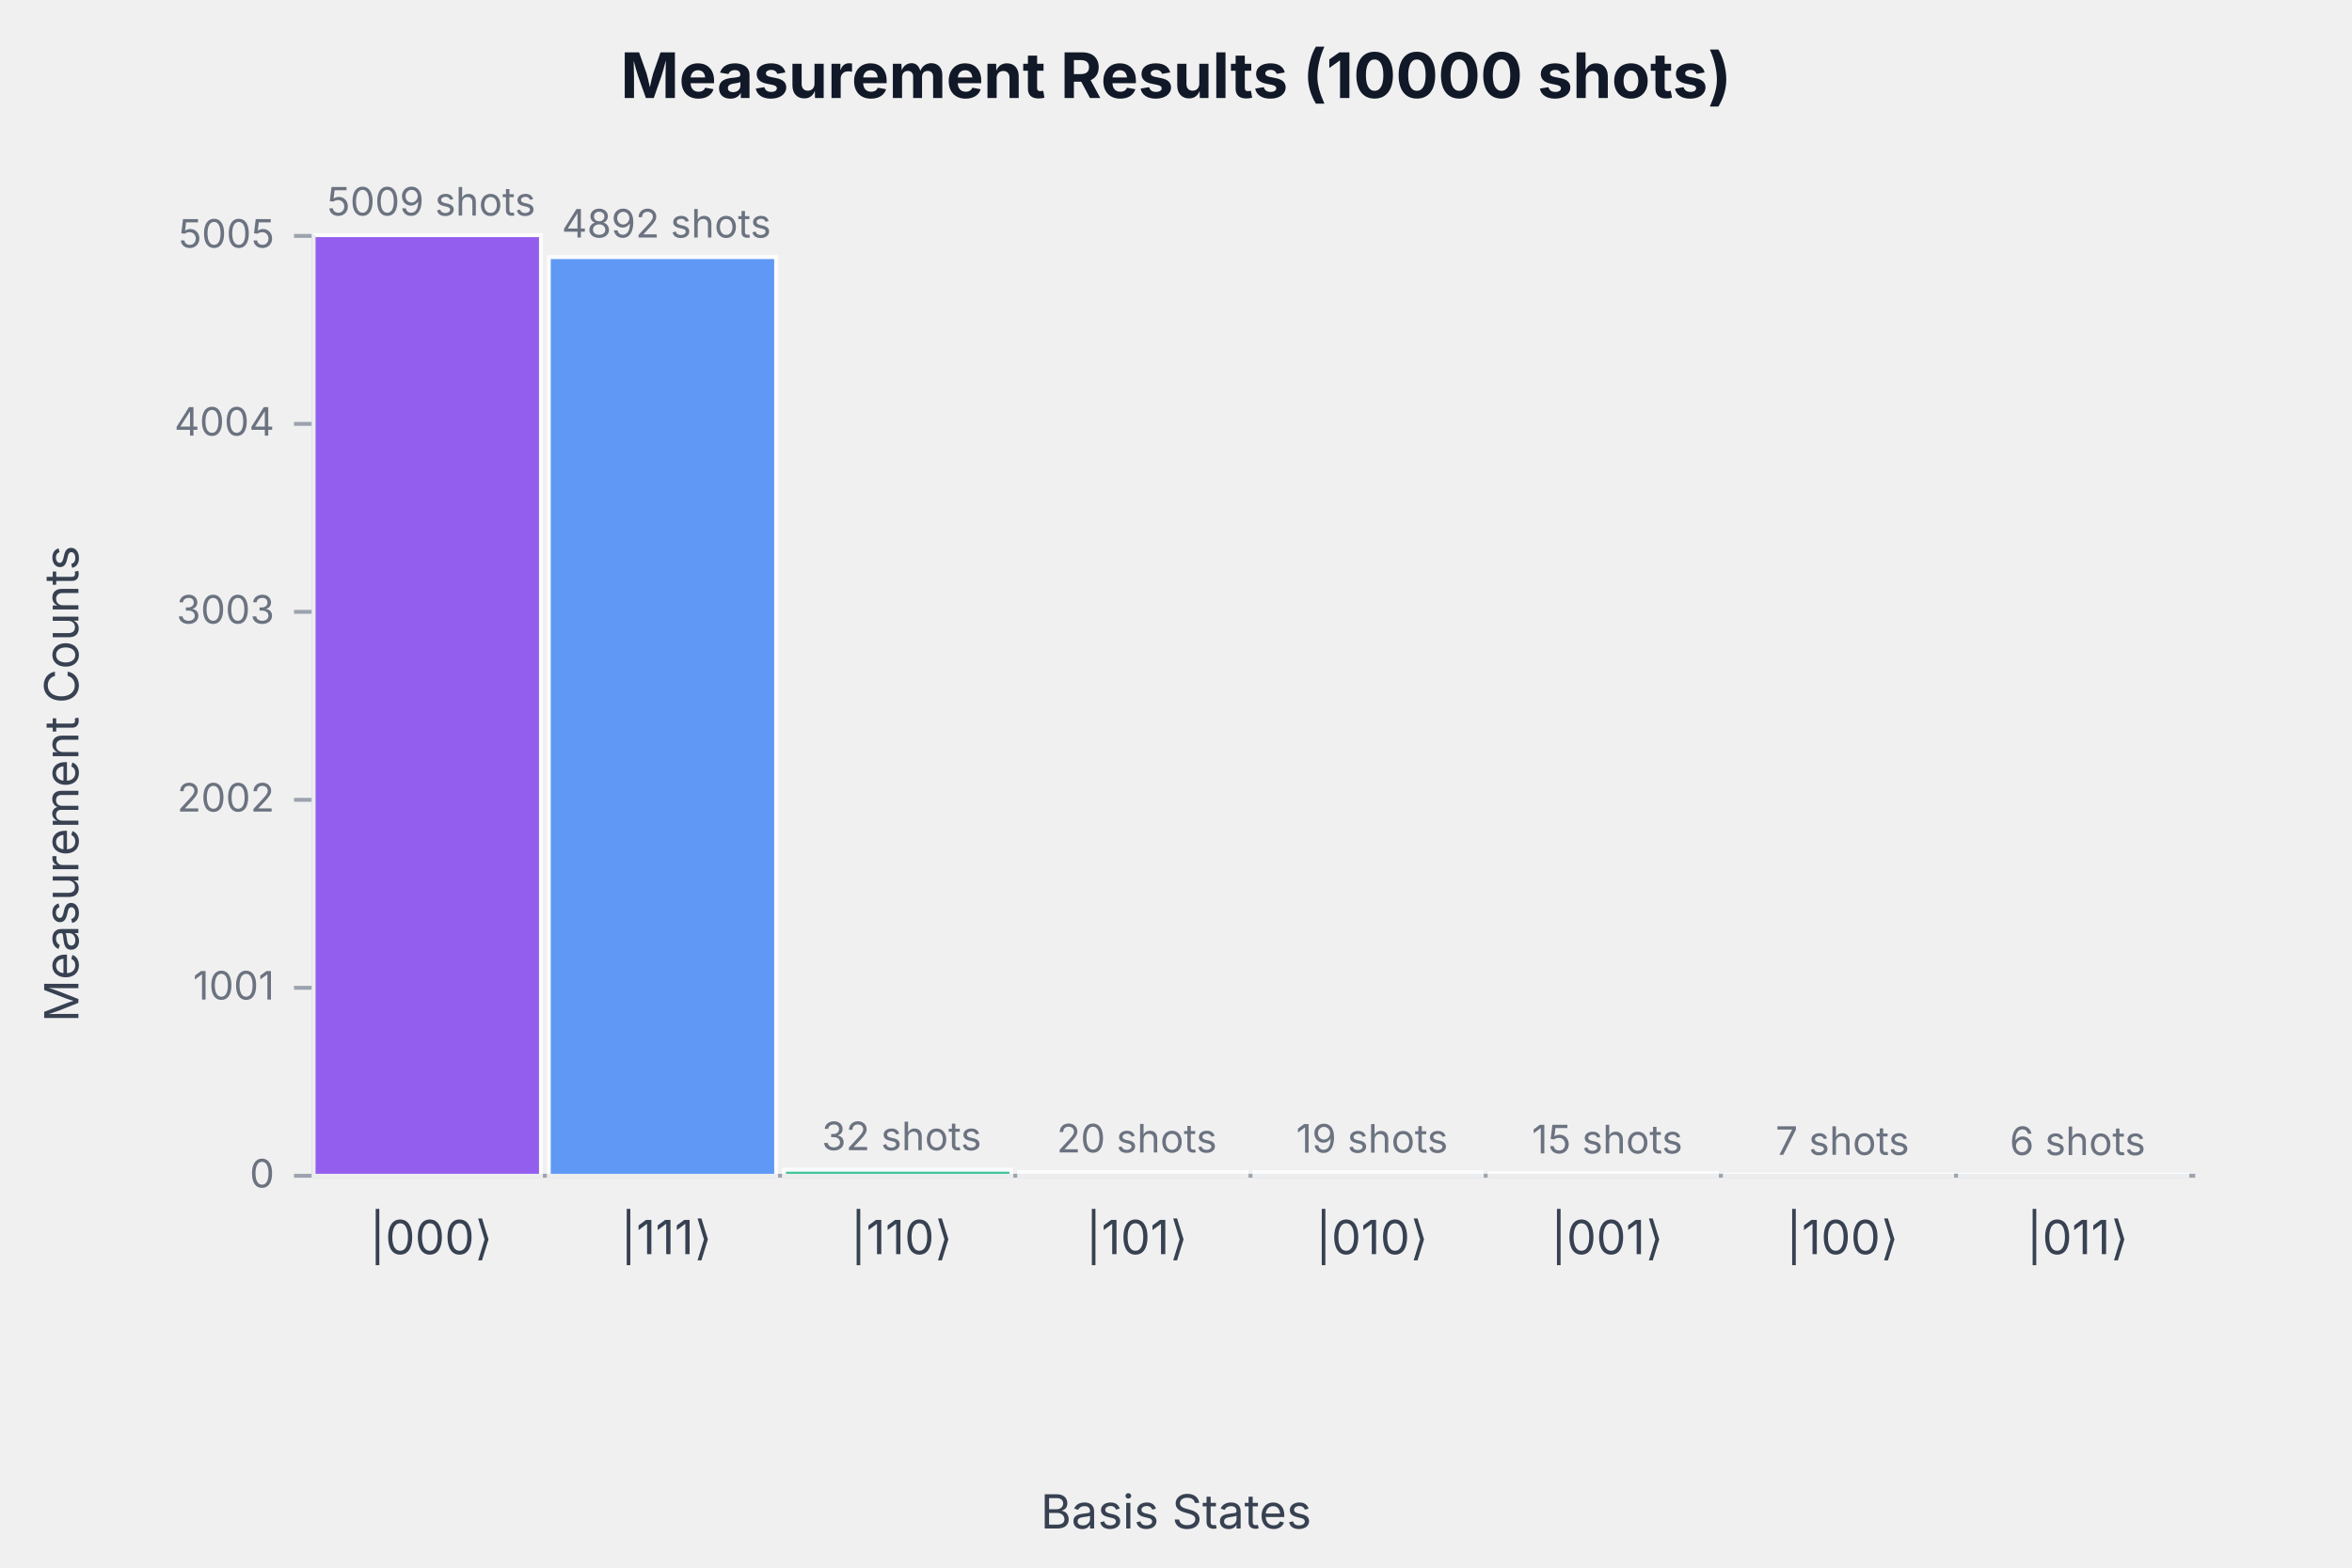
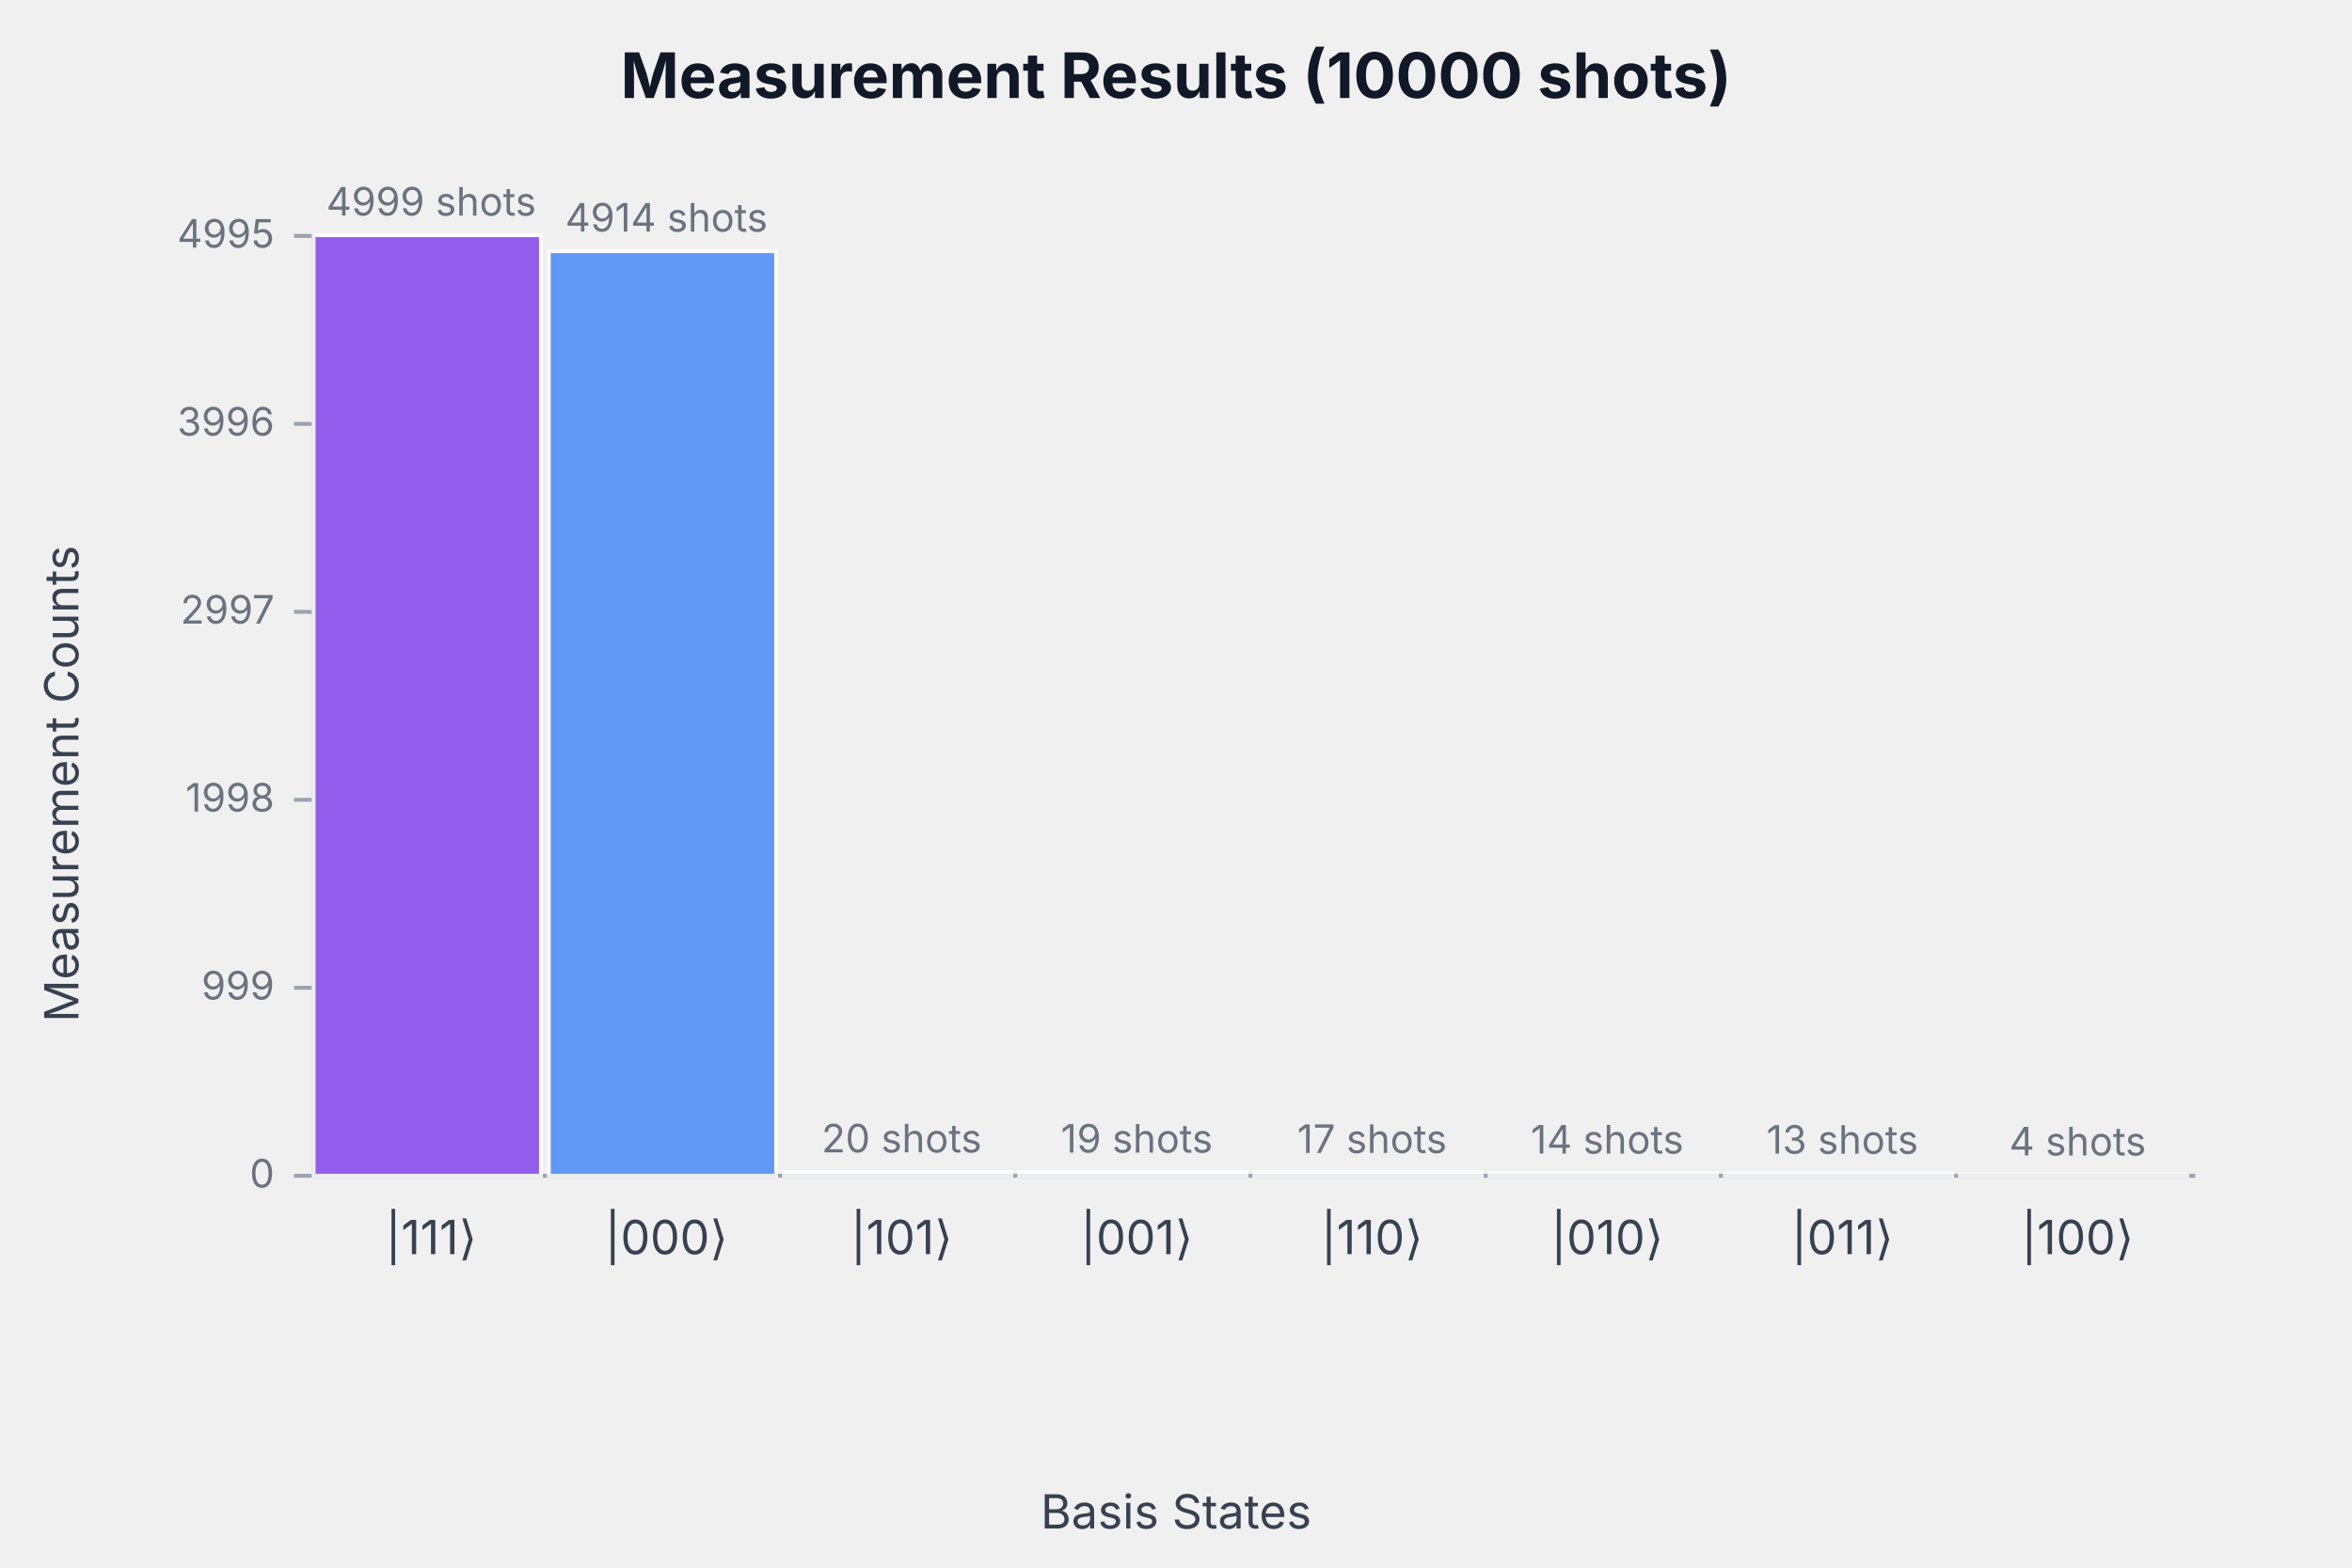
<svg xmlns="http://www.w3.org/2000/svg" height="400" style="background-color: #f9fafb; border: 1px solid #e5e7eb; border-radius: 8px;" width="600">
  <defs>
    <style>text { font-family: 'SF Pro Display', 'Segoe UI', system-ui, sans-serif; }
                     rect:hover { opacity: 1; stroke-width: 2; }</style>
  </defs>
  <text fill="#111827" font-size="16" font-weight="bold" text-anchor="middle" x="300" y="25">Measurement Results (10000 shots)</text>
  <text fill="#374151" font-size="12" text-anchor="middle" transform="rotate(-90 20 200)" x="20" y="200">Measurement Counts</text>
  <text fill="#374151" font-size="12" text-anchor="middle" x="300" y="390">Basis States</text>
  <g>
    <line stroke="#9ca3af" stroke-width="1" x1="80" x2="80" y1="60" y2="300" />
    <g>
      <line stroke="#9ca3af" stroke-width="1" x1="75" x2="80" y1="300" y2="300" />
      <text fill="#6b7280" font-size="10" text-anchor="end" x="70" y="303">0</text>
    </g>
    <g>
      <line stroke="#9ca3af" stroke-width="1" x1="75" x2="80" y1="252.038" y2="252.038" />
-       <text fill="#6b7280" font-size="10" text-anchor="end" x="70" y="255.038">1001</text>
+       <text fill="#6b7280" font-size="10" text-anchor="end" x="70" y="255.038">999</text>
    </g>
    <g>
      <line stroke="#9ca3af" stroke-width="1" x1="75" x2="80" y1="204.077" y2="204.077" />
-       <text fill="#6b7280" font-size="10" text-anchor="end" x="70" y="207.077">2002</text>
+       <text fill="#6b7280" font-size="10" text-anchor="end" x="70" y="207.077">1998</text>
    </g>
    <g>
      <line stroke="#9ca3af" stroke-width="1" x1="75" x2="80" y1="156.115" y2="156.115" />
-       <text fill="#6b7280" font-size="10" text-anchor="end" x="70" y="159.115">3003</text>
+       <text fill="#6b7280" font-size="10" text-anchor="end" x="70" y="159.115">2997</text>
    </g>
    <g>
-       <line stroke="#9ca3af" stroke-width="1" x1="75" x2="80" y1="108.153" y2="108.153" />
-       <text fill="#6b7280" font-size="10" text-anchor="end" x="70" y="111.153">4004</text>
+       <line stroke="#9ca3af" stroke-width="1" x1="75" x2="80" y1="108.154" y2="108.154" />
+       <text fill="#6b7280" font-size="10" text-anchor="end" x="70" y="111.154">3996</text>
    </g>
    <g>
      <line stroke="#9ca3af" stroke-width="1" x1="75" x2="80" y1="60.192" y2="60.192" />
-       <text fill="#6b7280" font-size="10" text-anchor="end" x="70" y="63.192">5005</text>
+       <text fill="#6b7280" font-size="10" text-anchor="end" x="70" y="63.192">4995</text>
    </g>
  </g>
  <line stroke="#9ca3af" stroke-width="1" x1="80" x2="560" y1="300" y2="300" />
  <g class="bar-group">
    <rect fill="#7c3aed" height="240" opacity="0.8" stroke="#ffffff" stroke-width="1" width="58" x="80" y="60" />
-     <text fill="#374151" font-size="12" text-anchor="middle" x="110" y="320">|000⟩</text>
-     <text fill="#6b7280" font-size="10" text-anchor="middle" x="110" y="55">5009 shots</text>
+     <text fill="#374151" font-size="12" text-anchor="middle" x="110" y="320">|111⟩</text>
+     <text fill="#6b7280" font-size="10" text-anchor="middle" x="110" y="55">4999 shots</text>
  </g>
  <g class="bar-group">
-     <rect fill="#3b82f6" height="234.394" opacity="0.8" stroke="#ffffff" stroke-width="1" width="58" x="140" y="65.606" />
-     <text fill="#374151" font-size="12" text-anchor="middle" x="170" y="320">|111⟩</text>
-     <text fill="#6b7280" font-size="10" text-anchor="middle" x="170" y="60.606">4892 shots</text>
+     <rect fill="#3b82f6" height="235.919" opacity="0.8" stroke="#ffffff" stroke-width="1" width="58" x="140" y="64.081" />
+     <text fill="#374151" font-size="12" text-anchor="middle" x="170" y="320">|000⟩</text>
+     <text fill="#6b7280" font-size="10" text-anchor="middle" x="170" y="59.081">4914 shots</text>
  </g>
  <g class="bar-group">
-     <rect fill="#10b981" height="1.533" opacity="0.8" stroke="#ffffff" stroke-width="1" width="58" x="200" y="298.467" />
-     <text fill="#374151" font-size="12" text-anchor="middle" x="230" y="320">|110⟩</text>
-     <text fill="#6b7280" font-size="10" text-anchor="middle" x="230" y="293.467">32 shots</text>
+     <rect fill="#10b981" height="0.96" opacity="0.8" stroke="#ffffff" stroke-width="1" width="58" x="200" y="299.04" />
+     <text fill="#374151" font-size="12" text-anchor="middle" x="230" y="320">|101⟩</text>
+     <text fill="#6b7280" font-size="10" text-anchor="middle" x="230" y="294.04">20 shots</text>
  </g>
  <g class="bar-group">
-     <rect fill="#f59e0b" height="0.958" opacity="0.8" stroke="#ffffff" stroke-width="1" width="58" x="260" y="299.042" />
-     <text fill="#374151" font-size="12" text-anchor="middle" x="290" y="320">|101⟩</text>
-     <text fill="#6b7280" font-size="10" text-anchor="middle" x="290" y="294.042">20 shots</text>
+     <rect fill="#f59e0b" height="0.912" opacity="0.8" stroke="#ffffff" stroke-width="1" width="58" x="260" y="299.088" />
+     <text fill="#374151" font-size="12" text-anchor="middle" x="290" y="320">|001⟩</text>
+     <text fill="#6b7280" font-size="10" text-anchor="middle" x="290" y="294.088">19 shots</text>
  </g>
  <g class="bar-group">
-     <rect fill="#ef4444" height="0.91" opacity="0.8" stroke="#ffffff" stroke-width="1" width="58" x="320" y="299.09" />
-     <text fill="#374151" font-size="12" text-anchor="middle" x="350" y="320">|010⟩</text>
-     <text fill="#6b7280" font-size="10" text-anchor="middle" x="350" y="294.09">19 shots</text>
+     <rect fill="#ef4444" height="0.816" opacity="0.8" stroke="#ffffff" stroke-width="1" width="58" x="320" y="299.184" />
+     <text fill="#374151" font-size="12" text-anchor="middle" x="350" y="320">|110⟩</text>
+     <text fill="#6b7280" font-size="10" text-anchor="middle" x="350" y="294.184">17 shots</text>
  </g>
  <g class="bar-group">
-     <rect fill="#8b5cf6" height="0.719" opacity="0.8" stroke="#ffffff" stroke-width="1" width="58" x="380" y="299.281" />
-     <text fill="#374151" font-size="12" text-anchor="middle" x="410" y="320">|001⟩</text>
-     <text fill="#6b7280" font-size="10" text-anchor="middle" x="410" y="294.281">15 shots</text>
+     <rect fill="#8b5cf6" height="0.672" opacity="0.8" stroke="#ffffff" stroke-width="1" width="58" x="380" y="299.328" />
+     <text fill="#374151" font-size="12" text-anchor="middle" x="410" y="320">|010⟩</text>
+     <text fill="#6b7280" font-size="10" text-anchor="middle" x="410" y="294.328">14 shots</text>
  </g>
  <g class="bar-group">
-     <rect fill="#06b6d4" height="0.335" opacity="0.8" stroke="#ffffff" stroke-width="1" width="58" x="440" y="299.665" />
-     <text fill="#374151" font-size="12" text-anchor="middle" x="470" y="320">|100⟩</text>
-     <text fill="#6b7280" font-size="10" text-anchor="middle" x="470" y="294.665">7 shots</text>
+     <rect fill="#06b6d4" height="0.624" opacity="0.8" stroke="#ffffff" stroke-width="1" width="58" x="440" y="299.376" />
+     <text fill="#374151" font-size="12" text-anchor="middle" x="470" y="320">|011⟩</text>
+     <text fill="#6b7280" font-size="10" text-anchor="middle" x="470" y="294.376">13 shots</text>
  </g>
  <g class="bar-group">
-     <rect fill="#84cc16" height="0.287" opacity="0.8" stroke="#ffffff" stroke-width="1" width="58" x="500" y="299.713" />
-     <text fill="#374151" font-size="12" text-anchor="middle" x="530" y="320">|011⟩</text>
-     <text fill="#6b7280" font-size="10" text-anchor="middle" x="530" y="294.713">6 shots</text>
+     <rect fill="#84cc16" height="0.192" opacity="0.8" stroke="#ffffff" stroke-width="1" width="58" x="500" y="299.808" />
+     <text fill="#374151" font-size="12" text-anchor="middle" x="530" y="320">|100⟩</text>
+     <text fill="#6b7280" font-size="10" text-anchor="middle" x="530" y="294.808">4 shots</text>
  </g>
</svg>
